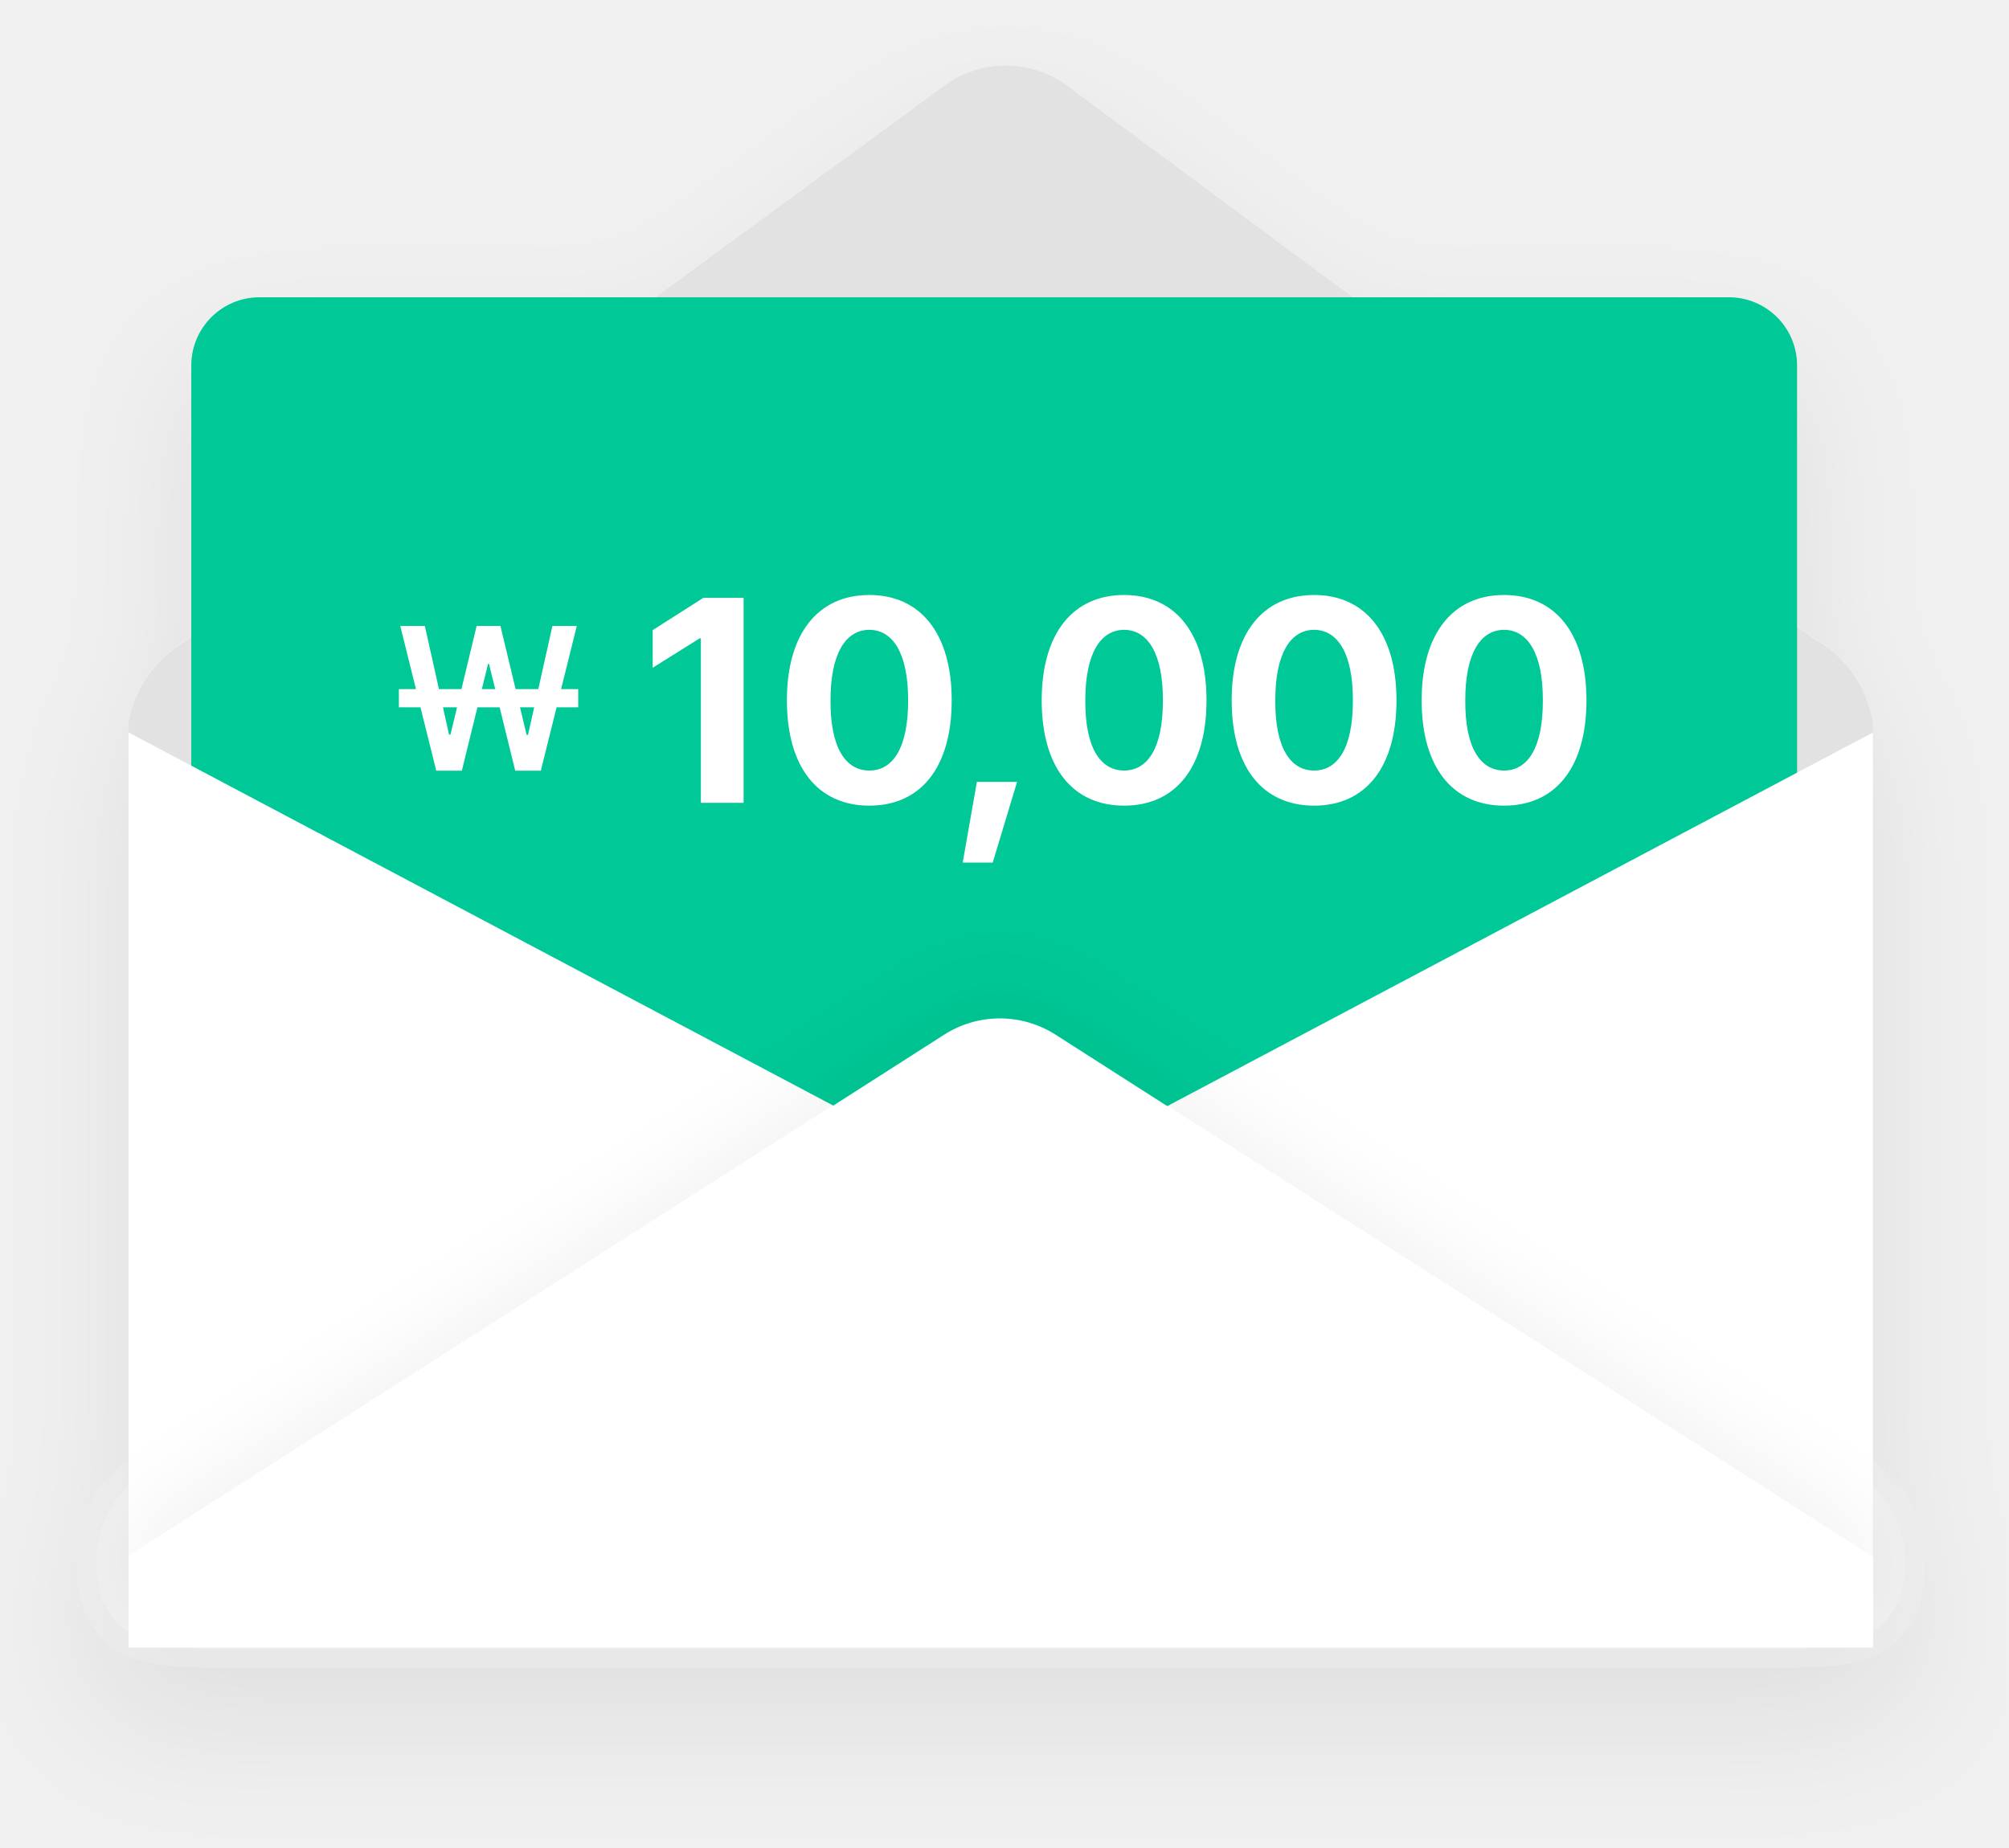
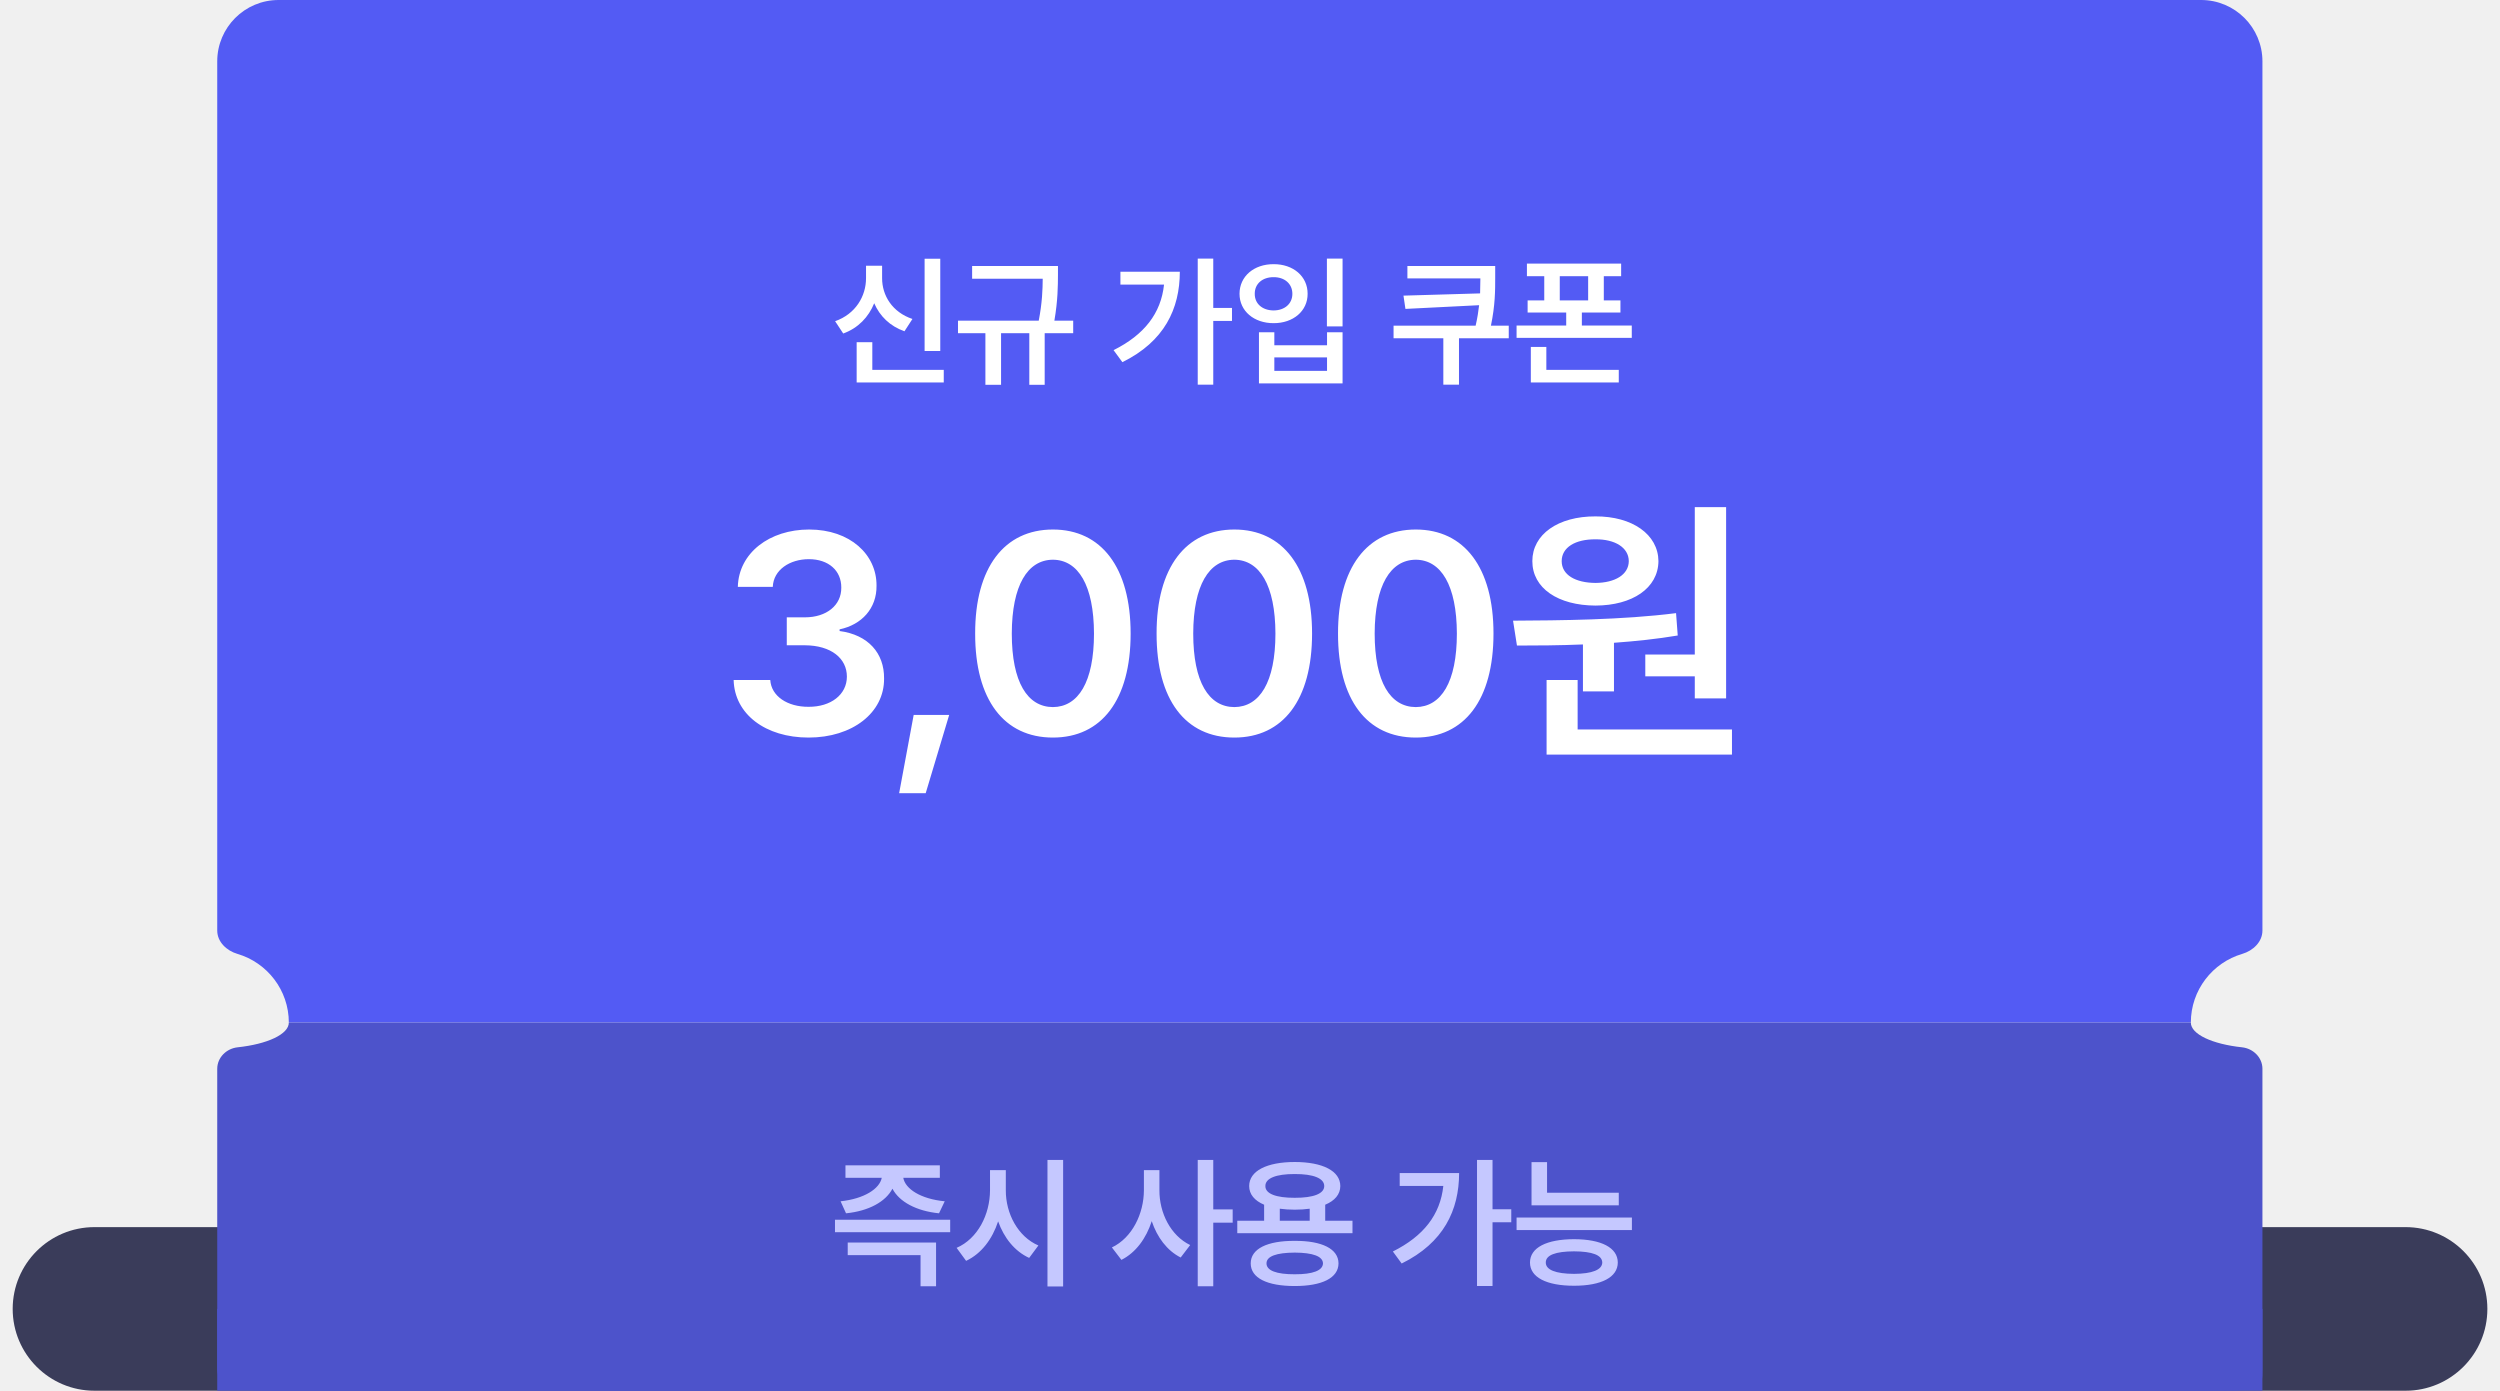
- <svg xmlns="http://www.w3.org/2000/svg" width="125" height="115" viewBox="0 0 125 115" fill="none">
-   <g filter="url(#filter0_d_6653_20464)">
-     <path d="M8 44.983V102.371H116.534V44.983C116.043 41.972 113.941 40.285 112.95 39.817L66.406 5.336C64.142 3.659 61.05 3.65 58.777 5.315L11.665 39.817C9.001 41.352 8.112 43.901 8 44.983Z" fill="#E2E2E2" />
-     <rect x="11.902" y="18.499" width="99.913" height="52.292" rx="4.245" fill="#00C896" />
-     <path d="M61.621 73.976L8 102.37L8 45.581L61.621 73.976Z" fill="white" />
-     <path d="M62.914 73.976L116.535 102.37L116.535 45.581L62.914 73.976Z" fill="white" />
-     <g filter="url(#filter1_d_6653_20464)">
-       <path d="M58.746 64.389C60.859 63.038 63.564 63.038 65.677 64.389L116.535 96.916V97.048V102.516H8L8.003 96.999L8 96.845L58.746 64.389Z" fill="white" />
-     </g>
-     <path d="M27.144 47.959L26.162 44.016H24.818V42.884H25.882L24.905 38.954H26.435L27.312 42.884H28.711L29.656 38.954H31.137L32.082 42.884H33.493L34.37 38.954H35.888L34.911 42.884H35.975V44.016H34.631L33.649 47.959H32.057L31.087 44.016H29.706L28.736 47.959H27.144ZM27.561 44.016L27.94 45.72H28.027L28.438 44.016H27.561ZM29.98 42.884H30.813L30.427 41.317H30.365L29.98 42.884ZM32.355 44.016L32.766 45.732H32.853L33.238 44.016H32.355Z" fill="white" />
-     <path d="M46.267 37.202V49.959H43.607V39.722H43.536L40.611 41.554V39.211L43.765 37.202H46.267ZM54.088 50.135C50.89 50.135 48.961 47.756 48.961 43.58C48.961 39.413 50.908 37.026 54.088 37.026C57.268 37.026 59.215 39.413 59.215 43.58C59.215 47.774 57.277 50.135 54.088 50.135ZM51.674 43.58C51.657 46.523 52.608 47.95 54.088 47.95C55.568 47.95 56.511 46.523 56.502 43.58C56.511 40.664 55.559 39.202 54.088 39.193C52.617 39.202 51.674 40.664 51.674 43.58ZM63.283 48.655L61.768 53.676H59.9L60.781 48.655H63.283ZM69.941 50.135C66.743 50.135 64.814 47.756 64.814 43.58C64.814 39.413 66.761 37.026 69.941 37.026C73.122 37.026 75.069 39.413 75.069 43.58C75.069 47.774 73.13 50.135 69.941 50.135ZM67.528 43.58C67.51 46.523 68.461 47.95 69.941 47.95C71.421 47.95 72.364 46.523 72.355 43.58C72.364 40.664 71.413 39.202 69.941 39.193C68.47 39.202 67.528 40.664 67.528 43.58ZM81.762 50.135C78.564 50.135 76.635 47.756 76.635 43.58C76.635 39.413 78.582 37.026 81.762 37.026C84.942 37.026 86.889 39.413 86.889 43.58C86.889 47.774 84.951 50.135 81.762 50.135ZM79.348 43.58C79.331 46.523 80.282 47.95 81.762 47.95C83.242 47.95 84.185 46.523 84.176 43.58C84.185 40.664 83.233 39.202 81.762 39.193C80.291 39.202 79.348 40.664 79.348 43.58ZM93.582 50.135C90.385 50.135 88.455 47.756 88.455 43.58C88.455 39.413 90.402 37.026 93.582 37.026C96.763 37.026 98.71 39.413 98.71 43.58C98.71 47.774 96.772 50.135 93.582 50.135ZM91.169 43.58C91.151 46.523 92.103 47.95 93.582 47.95C95.062 47.95 96.005 46.523 95.996 43.58C96.005 40.664 95.054 39.202 93.582 39.193C92.111 39.202 91.169 40.664 91.169 43.58Z" fill="white" />
-   </g>
-   <defs>
-     <filter id="filter0_d_6653_20464" x="0" y="0.072" width="124.535" height="114.443" filterUnits="userSpaceOnUse" color-interpolation-filters="sRGB">
-       <feFlood flood-opacity="0" result="BackgroundImageFix" />
-       <feColorMatrix in="SourceAlpha" type="matrix" values="0 0 0 0 0 0 0 0 0 0 0 0 0 0 0 0 0 0 127 0" result="hardAlpha" />
-       <feOffset dy="4" />
-       <feGaussianBlur stdDeviation="4" />
-       <feComposite in2="hardAlpha" operator="out" />
-       <feColorMatrix type="matrix" values="0 0 0 0 0 0 0 0 0 0 0 0 0 0 0 0 0 0 0.07 0" />
-       <feBlend mode="normal" in2="BackgroundImageFix" result="effect1_dropShadow_6653_20464" />
-       <feBlend mode="normal" in="SourceGraphic" in2="effect1_dropShadow_6653_20464" result="shape" />
-     </filter>
-     <filter id="filter1_d_6653_20464" x="3.755" y="57.008" width="117.026" height="47.631" filterUnits="userSpaceOnUse" color-interpolation-filters="sRGB">
-       <feFlood flood-opacity="0" result="BackgroundImageFix" />
-       <feColorMatrix in="SourceAlpha" type="matrix" values="0 0 0 0 0 0 0 0 0 0 0 0 0 0 0 0 0 0 127 0" result="hardAlpha" />
-       <feOffset dy="-2.123" />
-       <feGaussianBlur stdDeviation="2.123" />
-       <feComposite in2="hardAlpha" operator="out" />
-       <feColorMatrix type="matrix" values="0 0 0 0 0 0 0 0 0 0 0 0 0 0 0 0 0 0 0.04 0" />
-       <feBlend mode="normal" in2="BackgroundImageFix" result="effect1_dropShadow_6653_20464" />
-       <feBlend mode="normal" in="SourceGraphic" in2="effect1_dropShadow_6653_20464" result="shape" />
-     </filter>
-   </defs>
+ <svg xmlns="http://www.w3.org/2000/svg" width="151" height="84" viewBox="0 0 151 84" fill="none">
+   <path d="M13.121 3.706C13.121 1.659 14.78 0 16.827 0H132.945C134.991 0 136.651 1.659 136.651 3.706V56.206C136.651 56.888 136.086 57.423 135.432 57.615C133.637 58.142 132.327 59.8 132.327 61.765H17.445C17.445 59.8 16.134 58.142 14.34 57.615C13.685 57.423 13.121 56.888 13.121 56.206V3.706Z" fill="#535BF4" />
+   <path d="M56.792 15.626V21.2H55.846V15.626H56.792ZM50.441 19.401C51.679 18.966 52.312 17.889 52.308 16.792V16.049H53.279V16.792C53.275 17.856 53.899 18.86 55.111 19.266L54.63 20.009C53.76 19.705 53.139 19.097 52.802 18.316C52.464 19.152 51.831 19.819 50.931 20.144L50.441 19.401ZM51.742 23.1V20.668H52.688V22.34H57.003V23.1H51.742ZM63.901 16.065V16.597C63.897 17.256 63.897 18.13 63.685 19.367H64.821V20.127H63.099V23.243H62.17V20.127H60.464V23.243H59.518V20.127H57.863V19.367H62.74C62.951 18.278 62.976 17.459 62.98 16.834H58.716V16.065H63.901ZM73.281 15.618V18.599H74.412V19.384H73.281V23.235H72.343V15.618H73.281ZM67.26 21.149C69.117 20.22 70.122 18.928 70.308 17.189H67.673V16.412H71.262C71.258 18.654 70.329 20.625 67.792 21.875L67.26 21.149ZM81.091 15.618V19.713H80.145V15.618H81.091ZM74.867 17.746C74.867 16.686 75.745 15.951 76.927 15.956C78.106 15.951 78.984 16.686 78.98 17.746C78.984 18.789 78.106 19.523 76.927 19.519C75.745 19.523 74.867 18.789 74.867 17.746ZM75.787 17.746C75.783 18.358 76.26 18.747 76.927 18.751C77.582 18.747 78.059 18.358 78.059 17.746C78.059 17.134 77.582 16.737 76.927 16.741C76.26 16.737 75.783 17.134 75.787 17.746ZM76.041 23.159V20.068H76.97V20.853H80.153V20.068H81.091V23.159H76.041ZM76.97 22.399H80.153V21.588H76.97V22.399ZM90.31 16.065V16.758C90.31 17.547 90.31 18.43 90.052 19.671H91.129V20.431H88.123V23.235H87.177V20.431H84.171V19.671H89.128C89.233 19.219 89.296 18.81 89.339 18.434L84.888 18.658L84.77 17.856L89.398 17.721C89.41 17.4 89.415 17.1 89.415 16.817H85.007V16.065H90.31ZM97.917 15.922V16.682H96.87V18.143H97.875V18.877H95.544V19.663H98.559V20.406H91.601V19.663H94.599V18.877H92.268V18.143H93.273V16.682H92.226V15.922H97.917ZM92.462 23.1V20.955H93.399V22.34H97.774V23.1H92.462ZM94.21 18.143H95.924V16.682H94.21V18.143Z" fill="white" />
+   <path d="M48.838 44.549C46.229 44.549 44.362 43.13 44.312 41.07H46.524C46.583 42.049 47.563 42.699 48.838 42.691C50.181 42.699 51.152 41.956 51.152 40.867C51.152 39.769 50.206 38.984 48.618 38.975H47.521V37.287H48.618C49.919 37.287 50.822 36.56 50.814 35.496C50.822 34.466 50.045 33.774 48.855 33.774C47.706 33.774 46.718 34.416 46.676 35.446H44.565C44.616 33.394 46.482 31.983 48.872 31.983C51.354 31.983 52.959 33.504 52.942 35.378C52.959 36.746 52.047 37.734 50.712 38.013V38.114C52.435 38.342 53.415 39.448 53.398 40.985C53.415 43.054 51.481 44.549 48.838 44.549ZM57.331 43.181L55.912 47.91H54.308L55.186 43.181H57.331ZM63.595 44.549C60.648 44.549 58.891 42.269 58.9 38.266C58.891 34.28 60.664 31.983 63.595 31.983C66.525 31.983 68.29 34.28 68.29 38.266C68.29 42.277 66.533 44.549 63.595 44.549ZM61.112 38.266C61.112 41.205 62.058 42.699 63.595 42.708C65.123 42.699 66.077 41.205 66.077 38.266C66.069 35.353 65.123 33.816 63.595 33.807C62.066 33.816 61.12 35.353 61.112 38.266ZM74.553 44.549C71.606 44.549 69.85 42.269 69.858 38.266C69.85 34.28 71.623 31.983 74.553 31.983C77.484 31.983 79.249 34.28 79.249 38.266C79.249 42.277 77.492 44.549 74.553 44.549ZM72.071 38.266C72.071 41.205 73.017 42.699 74.553 42.708C76.082 42.699 77.036 41.205 77.036 38.266C77.028 35.353 76.082 33.816 74.553 33.807C73.025 33.816 72.079 35.353 72.071 38.266ZM85.512 44.549C82.565 44.549 80.809 42.269 80.817 38.266C80.809 34.28 82.582 31.983 85.512 31.983C88.442 31.983 90.207 34.28 90.207 38.266C90.207 42.277 88.451 44.549 85.512 44.549ZM83.03 38.266C83.03 41.205 83.975 42.699 85.512 42.708C87.041 42.699 87.995 41.205 87.995 38.266C87.986 35.353 87.041 33.816 85.512 33.807C83.984 33.816 83.038 35.353 83.03 38.266ZM104.257 30.632V42.184H102.365V40.85H99.376V39.533H102.365V30.632H104.257ZM91.388 37.489C94.2 37.472 97.991 37.447 101.234 37.033L101.335 38.384C100.077 38.596 98.776 38.731 97.484 38.824V41.762H95.61V38.925C94.183 38.984 92.823 38.992 91.624 38.992L91.388 37.489ZM92.553 33.892C92.553 32.279 94.107 31.181 96.37 31.19C98.591 31.181 100.153 32.279 100.17 33.892C100.153 35.53 98.591 36.569 96.37 36.577C94.107 36.569 92.553 35.53 92.553 33.892ZM93.414 45.579V41.07H95.289V44.059H104.611V45.579H93.414ZM94.326 33.892C94.326 34.719 95.145 35.201 96.37 35.209C97.535 35.201 98.371 34.719 98.379 33.892C98.371 33.064 97.535 32.566 96.37 32.575C95.145 32.566 94.326 33.064 94.326 33.892Z" fill="white" />
+   <rect x="0.766" y="74.118" width="149.471" height="9.882" rx="4.941" fill="#3A3C5A" />
+   <path d="M13.121 82.666C13.121 84 14.78 84 16.827 84L132.945 84C136.651 84 136.651 84 136.651 82.666V64.556C136.651 63.874 136.095 63.33 135.417 63.257C133.63 63.066 132.327 62.47 132.327 61.765H17.445C17.445 62.47 16.141 63.066 14.354 63.257C13.676 63.33 13.121 63.874 13.121 64.556V82.666Z" fill="#4D53CB" />
+   <rect x="13.121" y="79.059" width="123.529" height="4.941" fill="#4D53CB" />
+   <path d="M56.766 70.388V71.14H54.558C54.676 71.807 55.605 72.419 57.062 72.558L56.716 73.284C55.339 73.145 54.317 72.588 53.904 71.798C53.49 72.584 52.477 73.145 51.1 73.284L50.771 72.558C52.206 72.406 53.131 71.798 53.258 71.14H51.066V70.388H56.766ZM50.433 74.424V73.673H57.391V74.424H50.433ZM51.202 75.809V75.049H56.538V77.692H55.601V75.809H51.202ZM60.751 71.891C60.743 73.293 61.481 74.695 62.719 75.227L62.161 75.978C61.283 75.573 60.641 74.766 60.287 73.77C59.936 74.843 59.278 75.721 58.353 76.156L57.779 75.37C59.05 74.821 59.793 73.365 59.797 71.891V70.675H60.751V71.891ZM63.267 77.701V70.059H64.213V77.701H63.267ZM70.029 71.891C70.021 73.255 70.705 74.631 71.887 75.201L71.313 75.953C70.485 75.535 69.89 74.728 69.565 73.757C69.231 74.796 68.606 75.657 67.733 76.097L67.158 75.345C68.387 74.762 69.088 73.301 69.092 71.891V70.675H70.029V71.891ZM72.343 77.692V70.059H73.281V73.048H74.454V73.85H73.281V77.692H72.343ZM81.69 73.732V74.484H74.732V73.732H76.353V72.765C75.775 72.52 75.45 72.136 75.45 71.638C75.45 70.722 76.518 70.185 78.203 70.185C79.883 70.185 80.951 70.722 80.955 71.638C80.951 72.14 80.622 72.525 80.043 72.765V73.732H81.69ZM75.543 76.308C75.543 75.429 76.535 74.94 78.203 74.948C79.845 74.94 80.841 75.429 80.846 76.308C80.841 77.194 79.845 77.676 78.203 77.676C76.535 77.676 75.543 77.194 75.543 76.308ZM76.429 71.638C76.421 72.102 77.075 72.351 78.203 72.347C79.326 72.351 79.984 72.102 79.984 71.638C79.984 71.169 79.326 70.907 78.203 70.912C77.075 70.907 76.421 71.169 76.429 71.638ZM76.497 76.308C76.493 76.738 77.092 76.971 78.203 76.966C79.296 76.971 79.9 76.738 79.908 76.308C79.9 75.881 79.296 75.662 78.203 75.657C77.092 75.662 76.493 75.881 76.497 76.308ZM77.299 73.732H79.106V73.006C78.832 73.044 78.528 73.065 78.203 73.065C77.877 73.065 77.573 73.044 77.299 73.006V73.732ZM90.149 70.059V73.04H91.281V73.825H90.149V77.676H89.212V70.059H90.149ZM84.129 75.59C85.986 74.661 86.991 73.369 87.177 71.629H84.542V70.853H88.131C88.127 73.094 87.198 75.066 84.66 76.316L84.129 75.59ZM97.774 72.043V72.803H92.504V70.194H93.442V72.043H97.774ZM91.601 74.298V73.538H98.567V74.298H91.601ZM92.411 76.257C92.411 75.358 93.412 74.851 95.071 74.847C96.718 74.851 97.71 75.358 97.715 76.257C97.71 77.152 96.718 77.659 95.071 77.659C93.412 77.659 92.411 77.152 92.411 76.257ZM93.366 76.257C93.361 76.696 93.961 76.937 95.071 76.941C96.165 76.937 96.769 76.696 96.777 76.257C96.769 75.805 96.165 75.586 95.071 75.581C93.961 75.586 93.361 75.805 93.366 76.257Z" fill="#C5C8FF" />
</svg>
